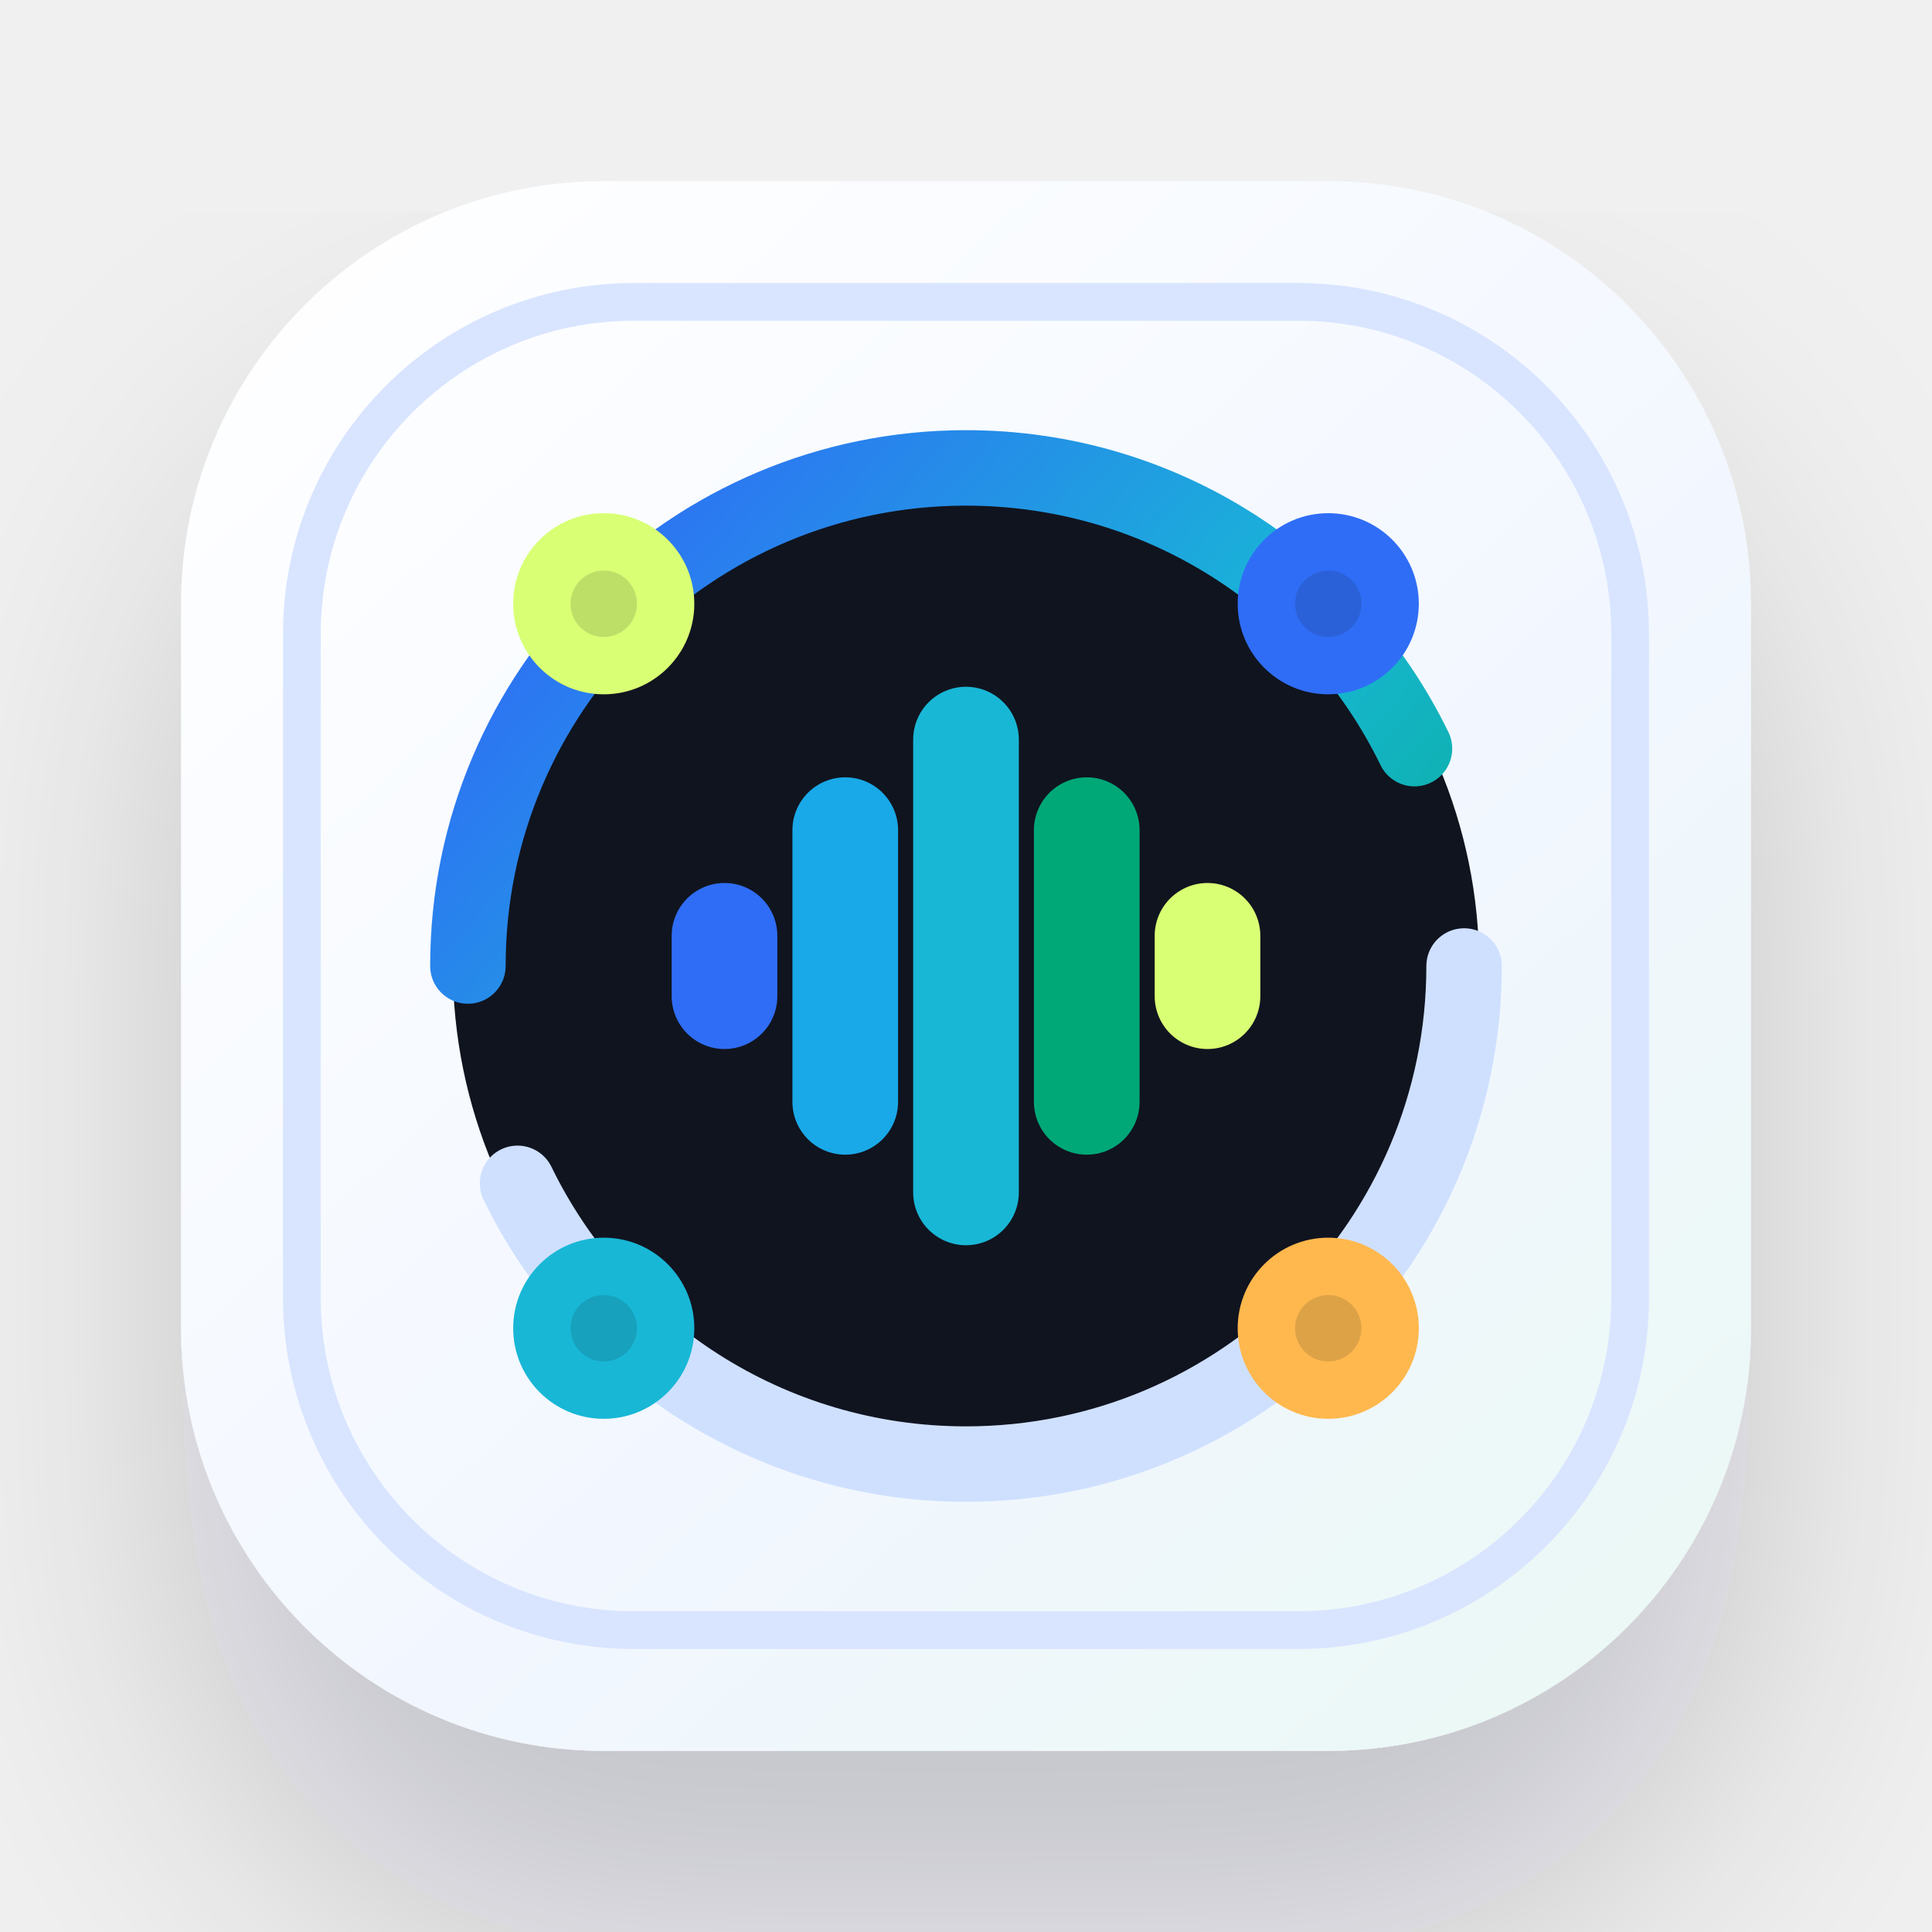
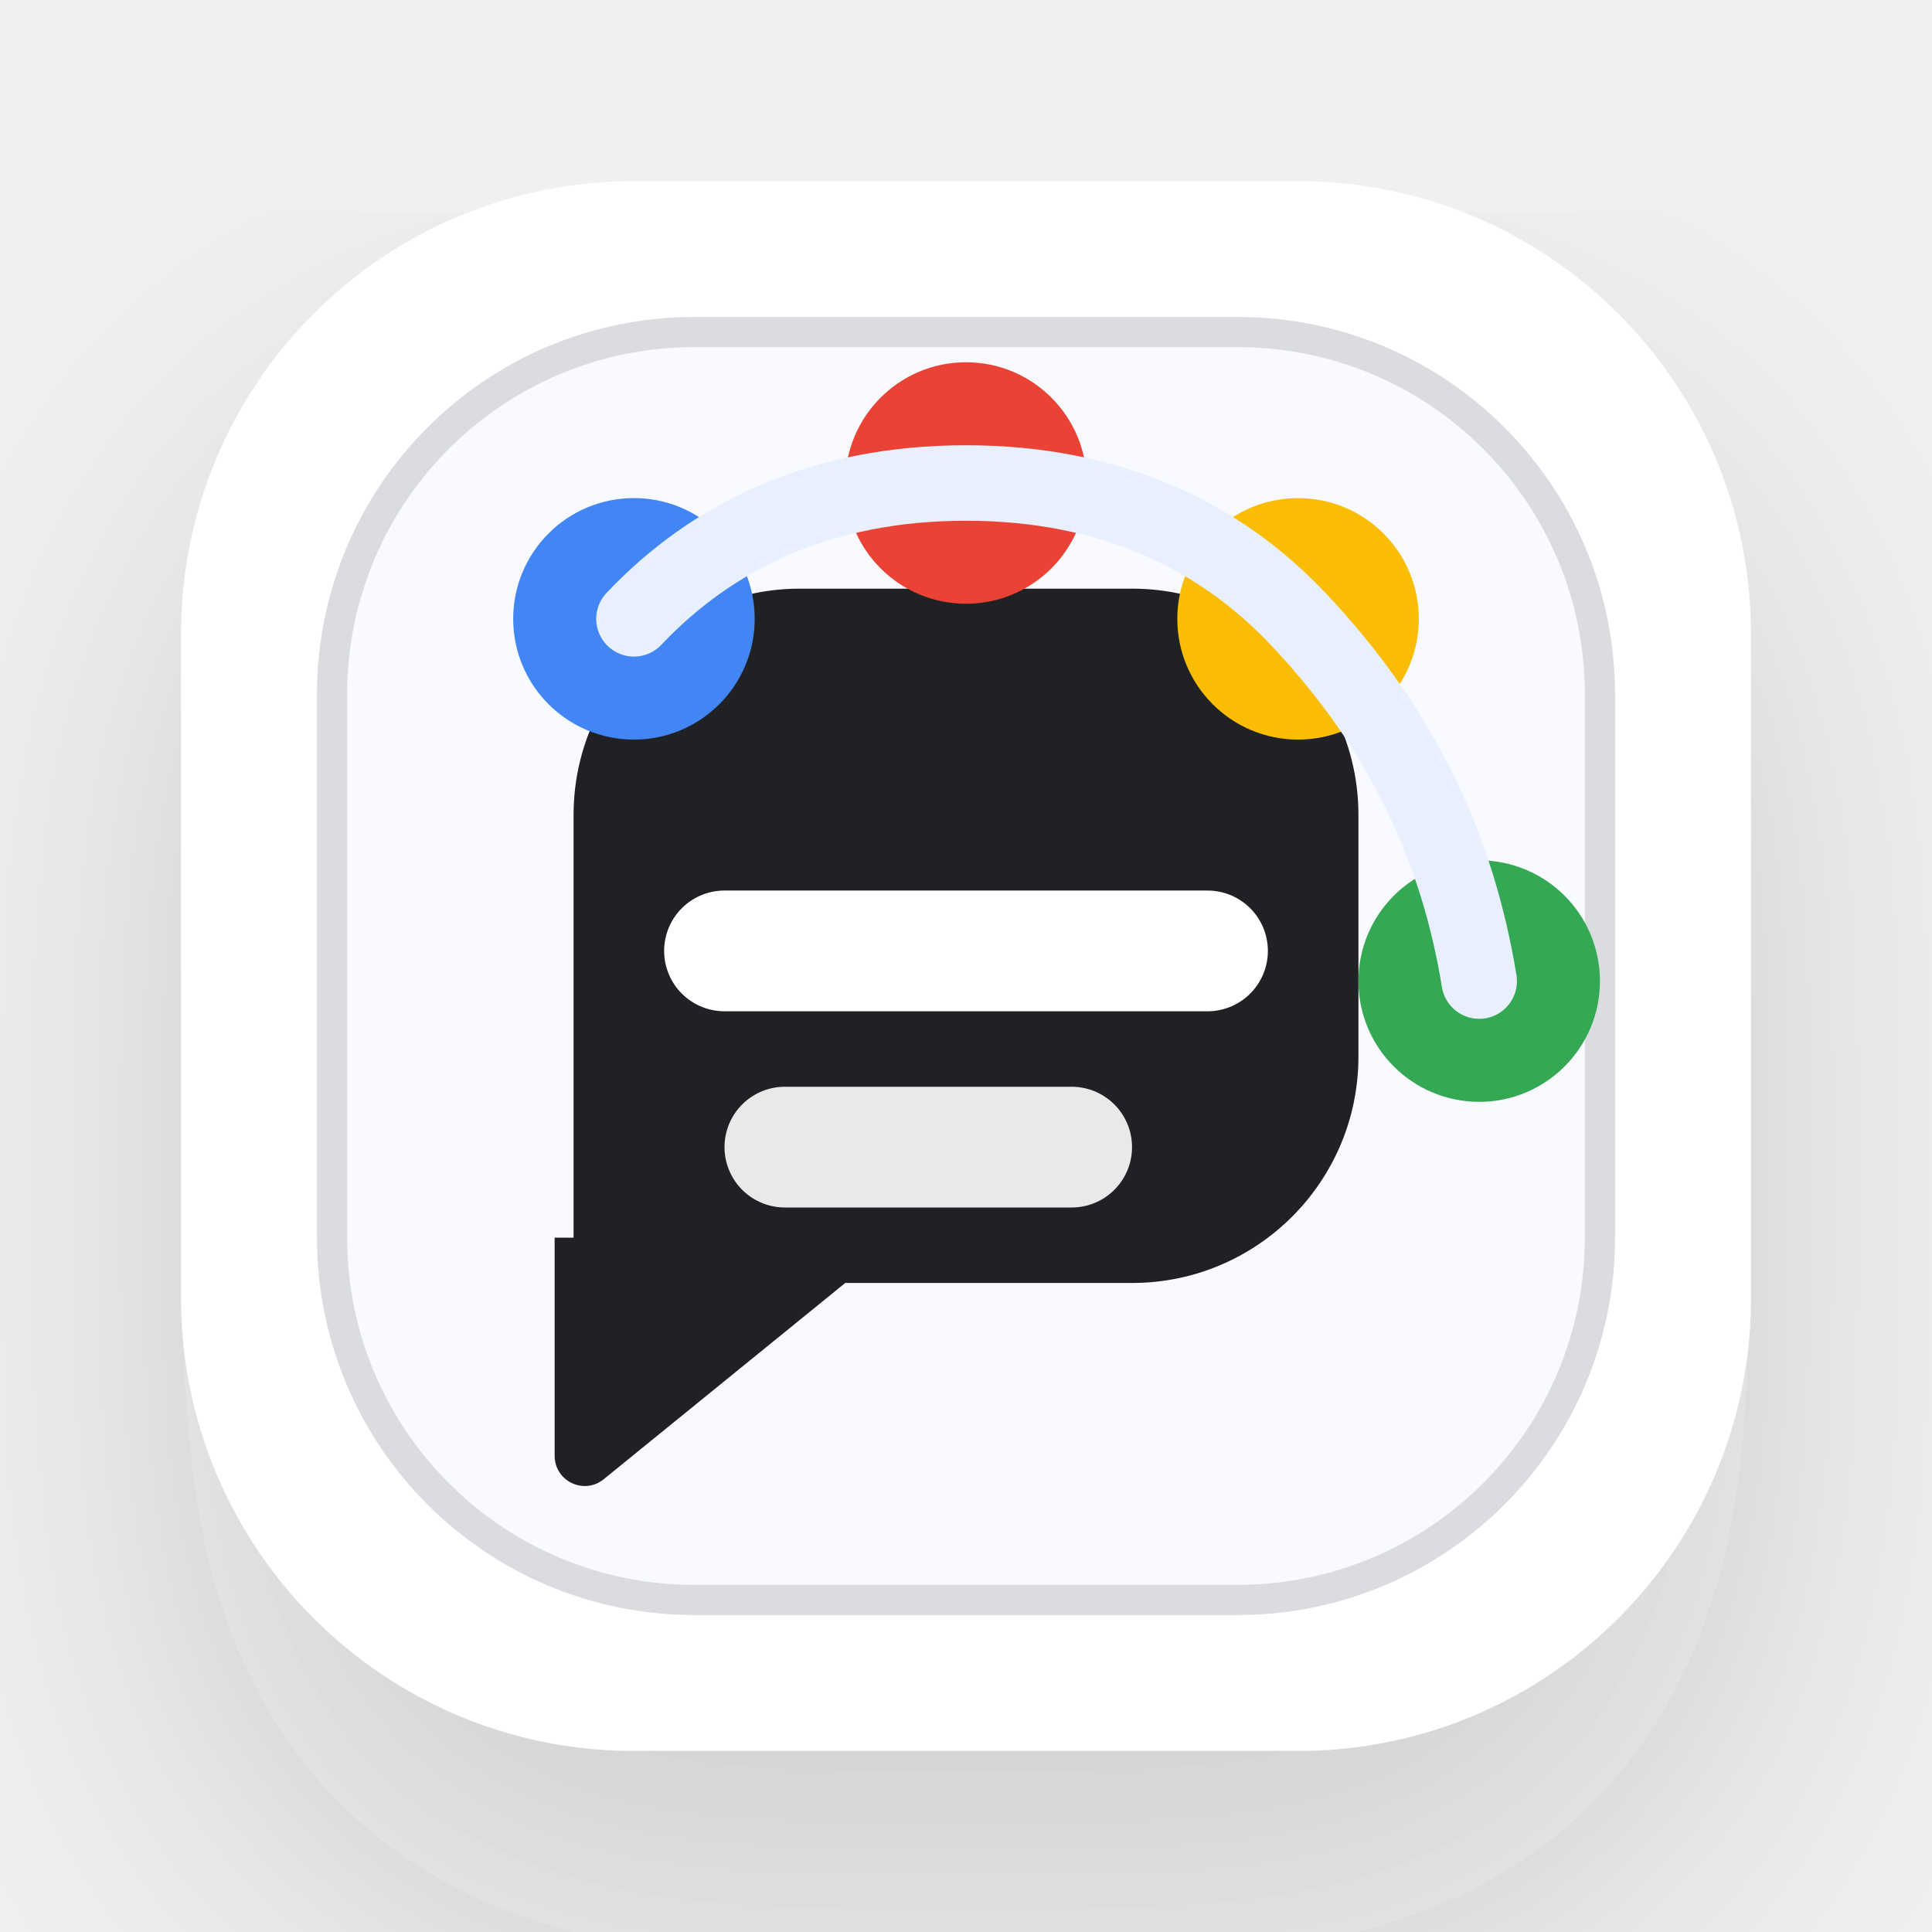
<svg xmlns="http://www.w3.org/2000/svg" viewBox="0 0 128 128" role="img" aria-labelledby="title desc">
  <defs>
-     <linearGradient id="panel" x1="18" y1="12" x2="112" y2="116" gradientUnits="userSpaceOnUse">
-       <stop stop-color="#FFFFFF" />
-       <stop offset=".58" stop-color="#F2F7FF" />
-       <stop offset="1" stop-color="#EAF8F4" />
-     </linearGradient>
-     <linearGradient id="brand" x1="34" y1="38" x2="96" y2="92" gradientUnits="userSpaceOnUse">
-       <stop stop-color="#2F6DF6" />
-       <stop offset=".5" stop-color="#18B7D6" />
-       <stop offset="1" stop-color="#00A878" />
-     </linearGradient>
-     <linearGradient id="accent" x1="32" y1="30" x2="96" y2="100" gradientUnits="userSpaceOnUse">
-       <stop stop-color="#D9FF74" />
-       <stop offset="1" stop-color="#FFB84D" />
-     </linearGradient>
-     <filter id="shadow" x="-10" y="-8" width="148" height="152" color-interpolation-filters="sRGB">
-       <feDropShadow dx="0" dy="14" stdDeviation="10" flood-color="#10141F" flood-opacity=".18" />
+     <filter id="softShadow" x="-16" y="-12" width="160" height="164" color-interpolation-filters="sRGB">
+       <feDropShadow dx="0" dy="14" stdDeviation="12" flood-color="#202124" flood-opacity=".16" />
    </filter>
  </defs>
-   <rect x="12" y="12" width="104" height="104" rx="28" fill="url(#panel)" filter="url(#shadow)" />
-   <rect x="20" y="20" width="88" height="88" rx="22" fill="none" stroke="#D9E5FF" stroke-width="2.5" />
-   <circle cx="64" cy="64" r="34" fill="#10141F" />
-   <path d="M31 64C31 45.778 45.778 31 64 31C77.064 31 88.356 38.591 93.713 49.6" fill="none" stroke="url(#brand)" stroke-width="5" stroke-linecap="round" />
-   <path d="M97 64C97 82.222 82.222 97 64 97C50.936 97 39.644 89.409 34.287 78.4" fill="none" stroke="#CFE0FF" stroke-width="5" stroke-linecap="round" />
-   <g stroke-linecap="round" stroke-width="7">
-     <path d="M48 66V62" stroke="#2F6DF6" />
-     <path d="M56 73V55" stroke="#19A9E8" />
-     <path d="M64 79V49" stroke="#18B7D6" />
-     <path d="M72 73V55" stroke="#00A878" />
-     <path d="M80 66V62" stroke="#D9FF74" />
-   </g>
-   <circle cx="40" cy="40" r="6" fill="#D9FF74" />
-   <circle cx="88" cy="40" r="6" fill="#2F6DF6" />
-   <circle cx="40" cy="88" r="6" fill="#18B7D6" />
-   <circle cx="88" cy="88" r="6" fill="#FFB84D" />
-   <circle cx="40" cy="40" r="2.2" fill="#10141F" opacity=".14" />
-   <circle cx="88" cy="40" r="2.2" fill="#10141F" opacity=".14" />
-   <circle cx="40" cy="88" r="2.2" fill="#10141F" opacity=".14" />
-   <circle cx="88" cy="88" r="2.2" fill="#10141F" opacity=".14" />
+   <rect x="12" y="12" width="104" height="104" rx="30" fill="#fff" filter="url(#softShadow)" />
+   <rect x="22" y="22" width="84" height="84" rx="24" fill="#F8FAFF" stroke="#DADCE0" stroke-width="2" />
+   <path d="M38 82V54c0-8.284 6.716-15 15-15h22c8.284 0 15 6.716 15 15v16c0 8.284-6.716 15-15 15H56l-16 13c-1.314 1.067-3.254.132-3.254-1.561V82H38Z" fill="#202124" />
+   <path d="M48 63h32" fill="none" stroke="#fff" stroke-linecap="round" stroke-width="8" />
+   <path d="M52 76h19" fill="none" stroke="#fff" stroke-linecap="round" stroke-width="8" opacity=".9" />
+   <circle cx="42" cy="41" r="8" fill="#4285F4" />
+   <circle cx="64" cy="32" r="8" fill="#EA4335" />
+   <circle cx="86" cy="41" r="8" fill="#FBBC04" />
+   <circle cx="98" cy="65" r="8" fill="#34A853" />
+   <path d="M42 41c5.2-5.5 12.4-9 22-9s16.8 3.5 22 9c7 7.4 10.6 15.4 12 24" fill="none" stroke="#E8F0FE" stroke-linecap="round" stroke-width="5" />
</svg>
